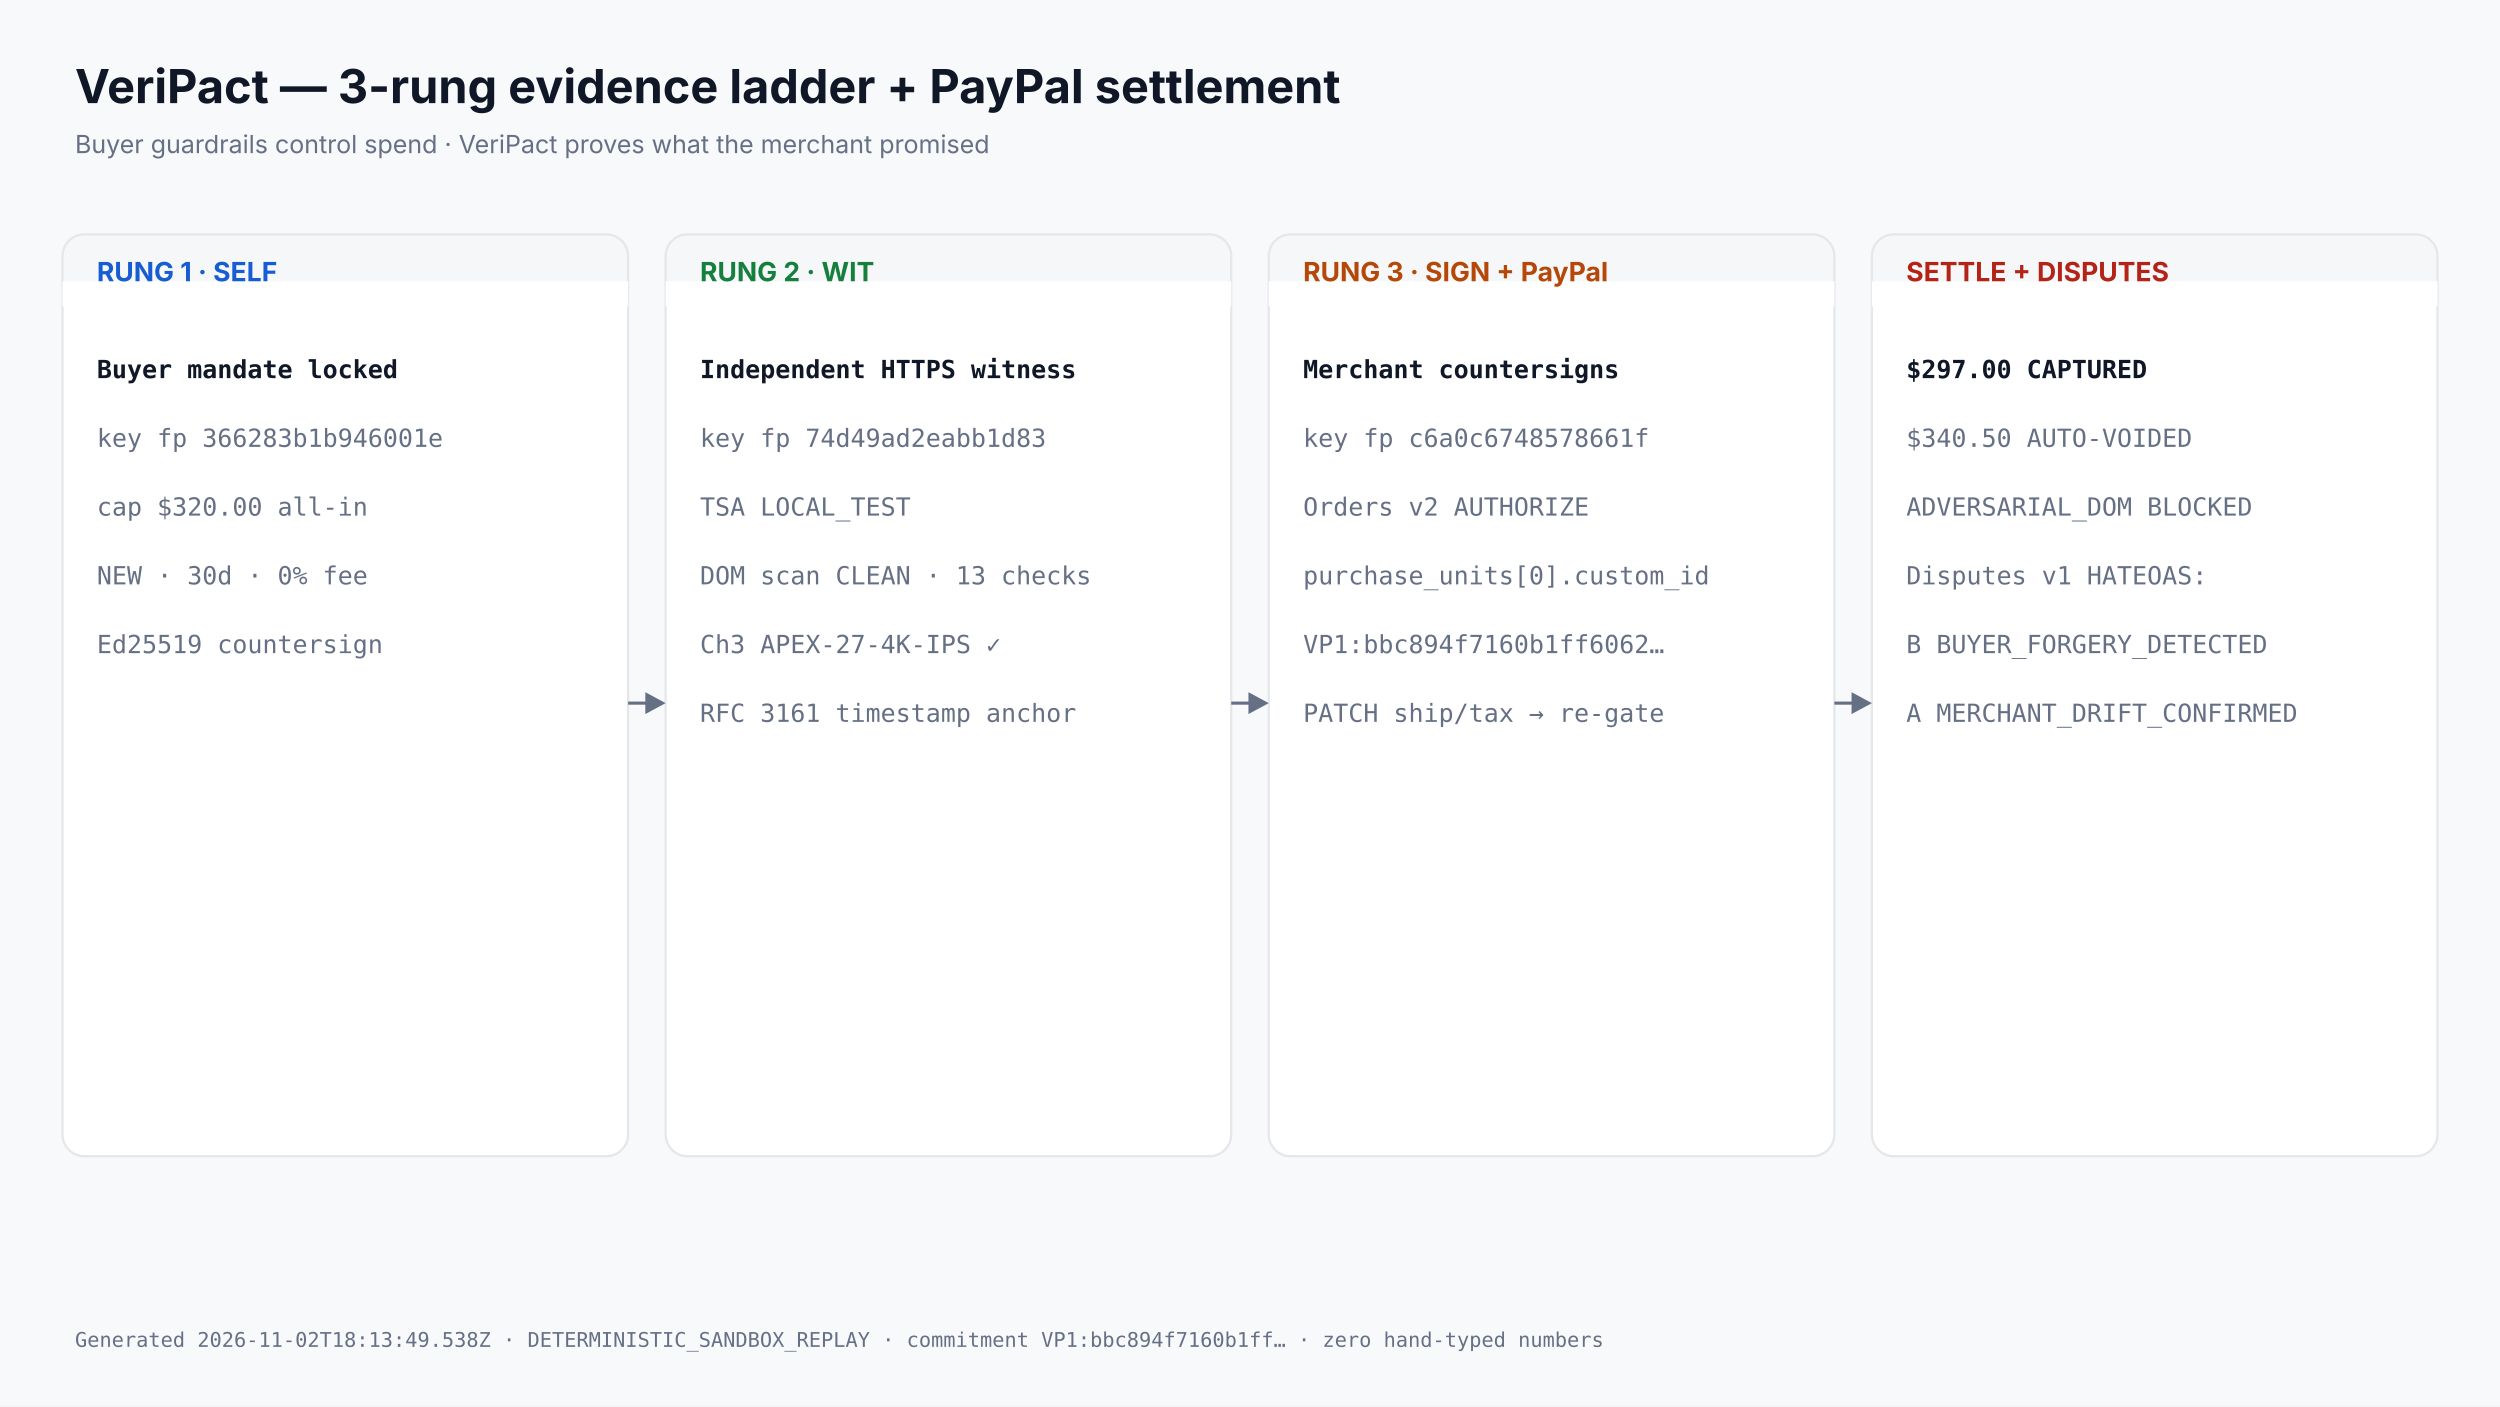
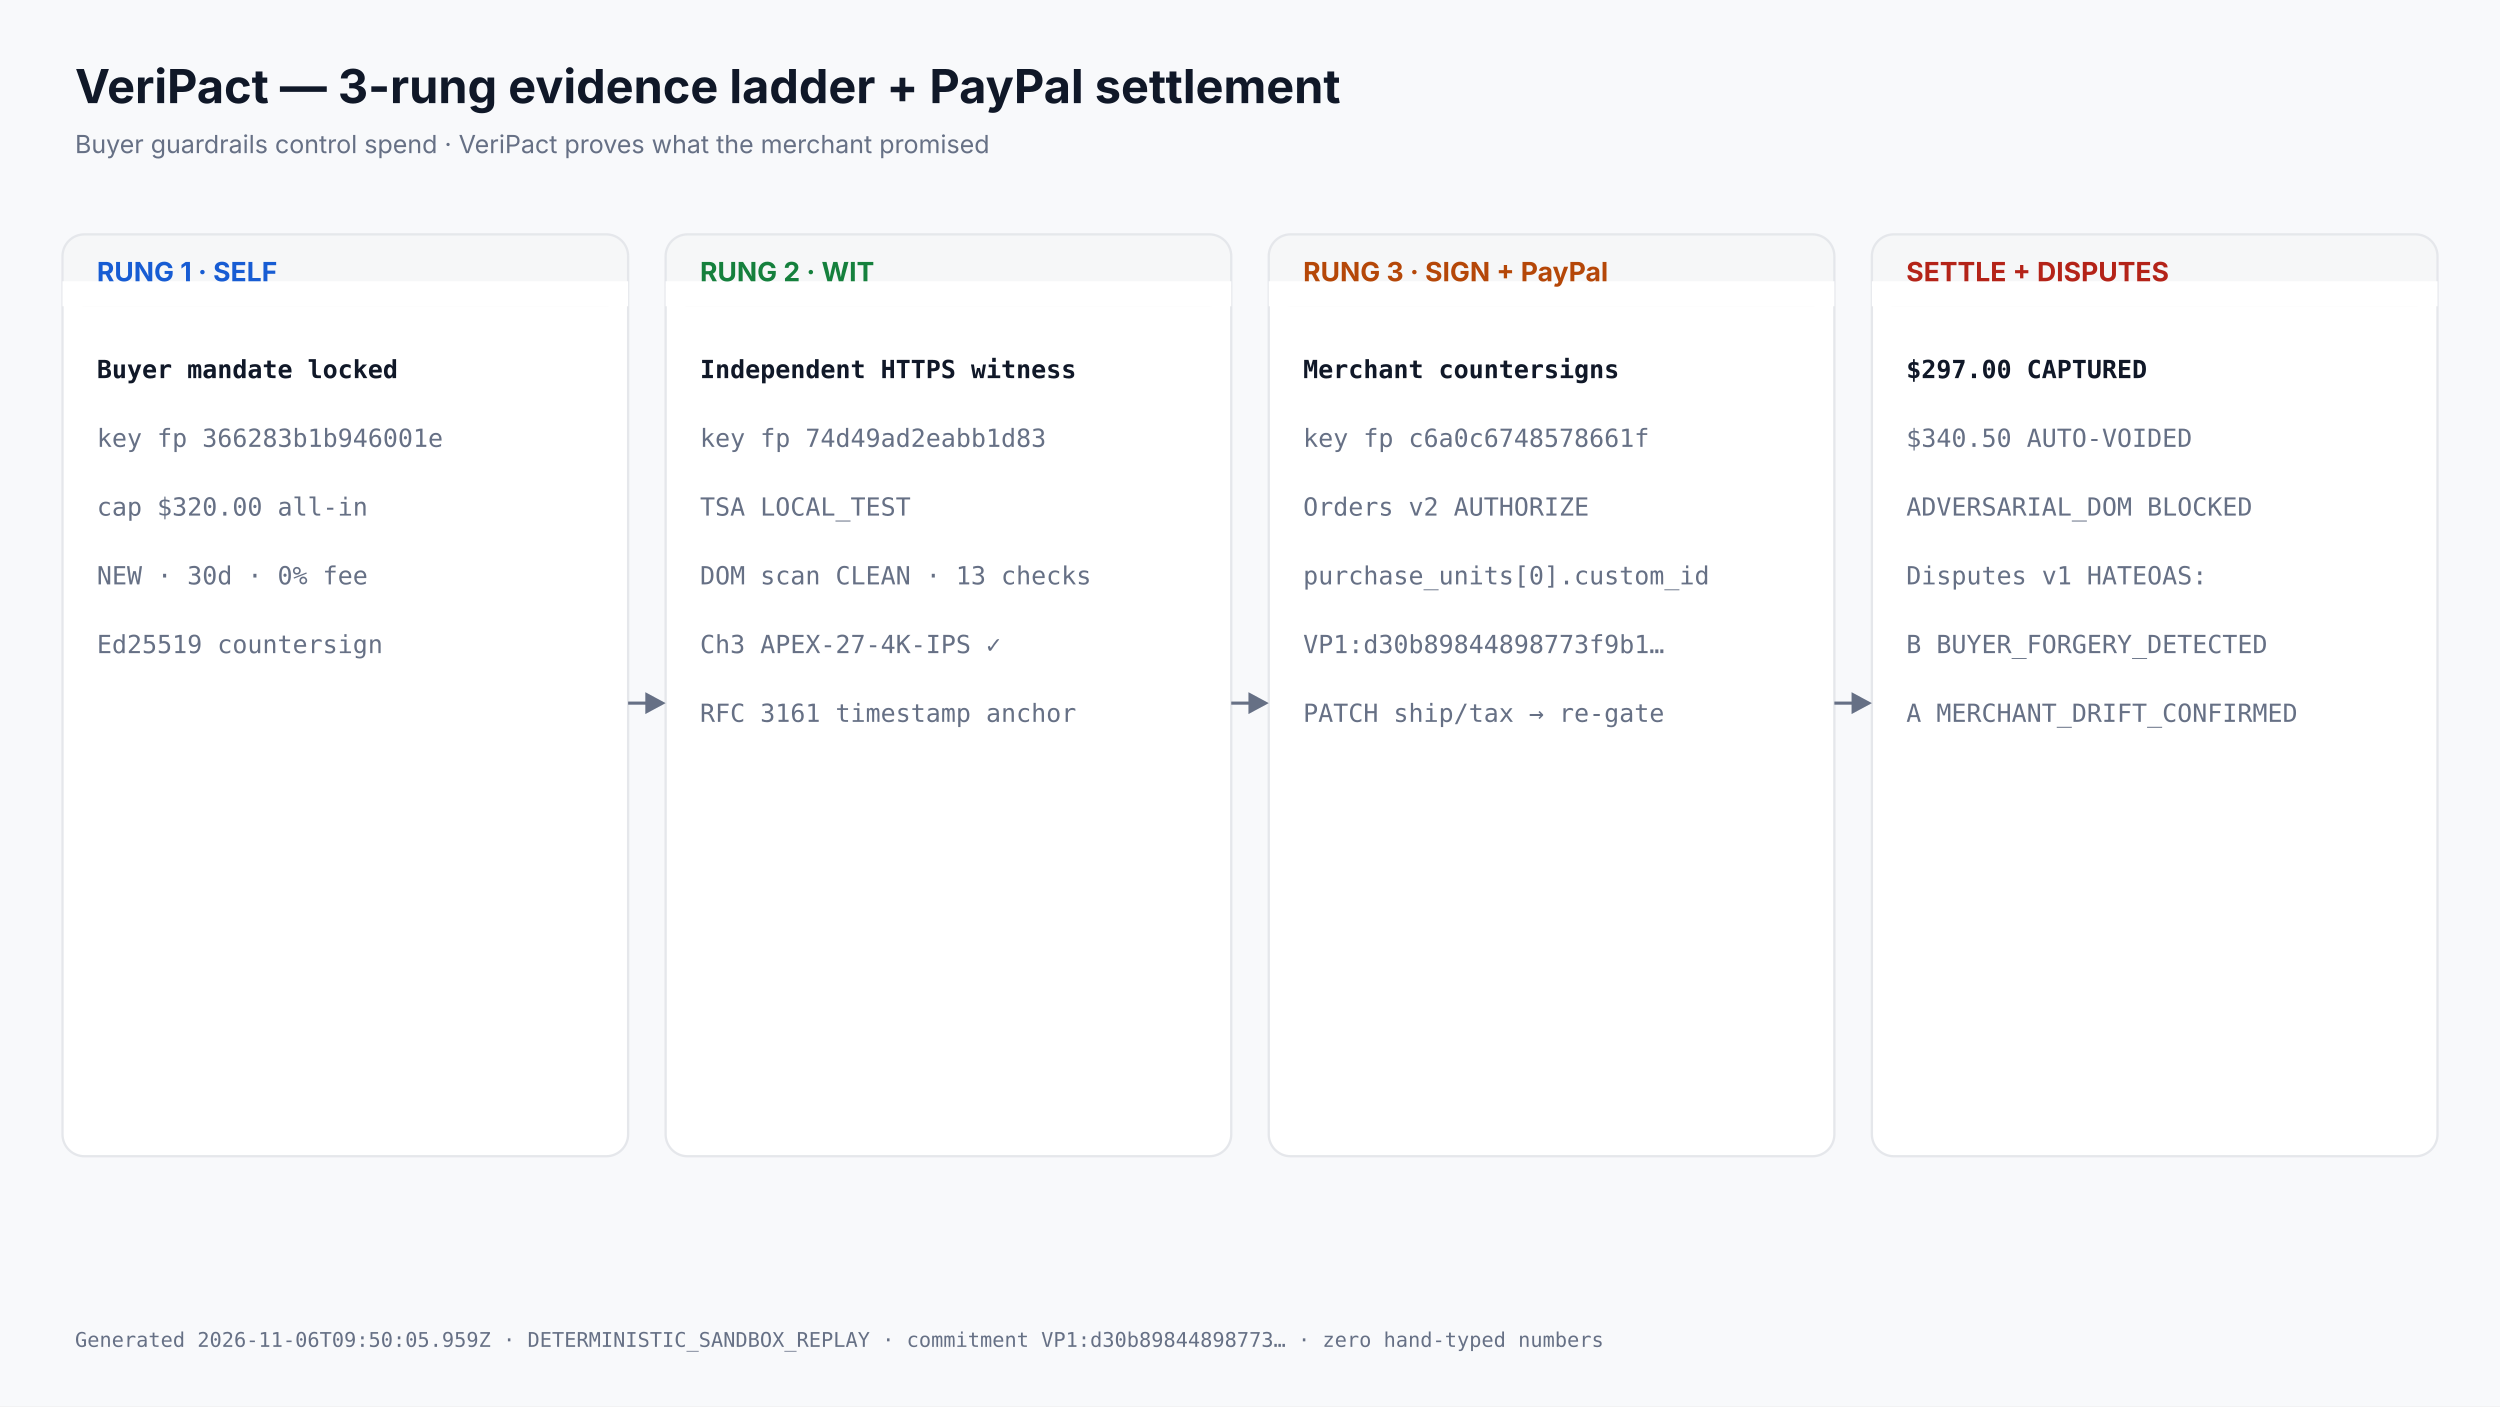
<svg xmlns="http://www.w3.org/2000/svg" width="1600" height="900" viewBox="0 0 1600 900" role="img">
  <rect x="0" y="0" width="1600" height="900" rx="0" fill="#f8f9fb" />
  <text x="48" y="66" font-family="'Inter',system-ui,-apple-system,Segoe UI,sans-serif" font-size="30" fill="#101828" text-anchor="start" font-weight="700">VeriPact — 3-rung evidence ladder + PayPal settlement</text>
  <text x="48" y="98" font-family="'Inter',system-ui,-apple-system,Segoe UI,sans-serif" font-size="16" fill="#667085" text-anchor="start">Buyer guardrails control spend · VeriPact proves what the merchant promised</text>
  <rect x="40" y="150" width="362" height="590" rx="14" fill="#ffffff" stroke="#e5e7eb" stroke-width="1.5" />
  <rect x="40" y="150" width="362" height="46" rx="14" fill="#e5e7eb" opacity="0.35" />
  <rect x="40" y="180" width="362" height="16" fill="#ffffff" />
  <text x="62" y="180" font-family="'Inter',system-ui,-apple-system,Segoe UI,sans-serif" font-size="17" fill="#175cd3" text-anchor="start" font-weight="700">RUNG 1 · SELF</text>
  <text x="62" y="242" font-family="'JetBrains Mono',ui-monospace,SFMono-Regular,Menlo,Consolas,monospace" font-size="16" fill="#101828" text-anchor="start" font-weight="700">Buyer mandate locked</text>
  <text x="62" y="286" font-family="'JetBrains Mono',ui-monospace,SFMono-Regular,Menlo,Consolas,monospace" font-size="16" fill="#667085" text-anchor="start">key fp 366283b1b946001e</text>
  <text x="62" y="330" font-family="'JetBrains Mono',ui-monospace,SFMono-Regular,Menlo,Consolas,monospace" font-size="16" fill="#667085" text-anchor="start">cap $320.00 all-in</text>
  <text x="62" y="374" font-family="'JetBrains Mono',ui-monospace,SFMono-Regular,Menlo,Consolas,monospace" font-size="16" fill="#667085" text-anchor="start">NEW · 30d · 0% fee</text>
  <text x="62" y="418" font-family="'JetBrains Mono',ui-monospace,SFMono-Regular,Menlo,Consolas,monospace" font-size="16" fill="#667085" text-anchor="start">Ed25519 countersign</text>
  <rect x="426" y="150" width="362" height="590" rx="14" fill="#ffffff" stroke="#e5e7eb" stroke-width="1.5" />
  <rect x="426" y="150" width="362" height="46" rx="14" fill="#e5e7eb" opacity="0.35" />
  <rect x="426" y="180" width="362" height="16" fill="#ffffff" />
  <text x="448" y="180" font-family="'Inter',system-ui,-apple-system,Segoe UI,sans-serif" font-size="17" fill="#15803d" text-anchor="start" font-weight="700">RUNG 2 · WIT</text>
  <text x="448" y="242" font-family="'JetBrains Mono',ui-monospace,SFMono-Regular,Menlo,Consolas,monospace" font-size="16" fill="#101828" text-anchor="start" font-weight="700">Independent HTTPS witness</text>
  <text x="448" y="286" font-family="'JetBrains Mono',ui-monospace,SFMono-Regular,Menlo,Consolas,monospace" font-size="16" fill="#667085" text-anchor="start">key fp 74d49ad2eabb1d83</text>
  <text x="448" y="330" font-family="'JetBrains Mono',ui-monospace,SFMono-Regular,Menlo,Consolas,monospace" font-size="16" fill="#667085" text-anchor="start">TSA LOCAL_TEST</text>
  <text x="448" y="374" font-family="'JetBrains Mono',ui-monospace,SFMono-Regular,Menlo,Consolas,monospace" font-size="16" fill="#667085" text-anchor="start">DOM scan CLEAN · 13 checks</text>
  <text x="448" y="418" font-family="'JetBrains Mono',ui-monospace,SFMono-Regular,Menlo,Consolas,monospace" font-size="16" fill="#667085" text-anchor="start">Ch3 APEX-27-4K-IPS ✓</text>
  <text x="448" y="462" font-family="'JetBrains Mono',ui-monospace,SFMono-Regular,Menlo,Consolas,monospace" font-size="16" fill="#667085" text-anchor="start">RFC 3161 timestamp anchor</text>
  <rect x="812" y="150" width="362" height="590" rx="14" fill="#ffffff" stroke="#e5e7eb" stroke-width="1.5" />
  <rect x="812" y="150" width="362" height="46" rx="14" fill="#e5e7eb" opacity="0.35" />
  <rect x="812" y="180" width="362" height="16" fill="#ffffff" />
  <text x="834" y="180" font-family="'Inter',system-ui,-apple-system,Segoe UI,sans-serif" font-size="17" fill="#b54708" text-anchor="start" font-weight="700">RUNG 3 · SIGN + PayPal</text>
  <text x="834" y="242" font-family="'JetBrains Mono',ui-monospace,SFMono-Regular,Menlo,Consolas,monospace" font-size="16" fill="#101828" text-anchor="start" font-weight="700">Merchant countersigns</text>
  <text x="834" y="286" font-family="'JetBrains Mono',ui-monospace,SFMono-Regular,Menlo,Consolas,monospace" font-size="16" fill="#667085" text-anchor="start">key fp c6a0c6748578661f</text>
  <text x="834" y="330" font-family="'JetBrains Mono',ui-monospace,SFMono-Regular,Menlo,Consolas,monospace" font-size="16" fill="#667085" text-anchor="start">Orders v2 AUTHORIZE</text>
  <text x="834" y="374" font-family="'JetBrains Mono',ui-monospace,SFMono-Regular,Menlo,Consolas,monospace" font-size="16" fill="#667085" text-anchor="start">purchase_units[0].custom_id</text>
-   <text x="834" y="418" font-family="'JetBrains Mono',ui-monospace,SFMono-Regular,Menlo,Consolas,monospace" font-size="16" fill="#667085" text-anchor="start">VP1:bbc894f7160b1ff6062…</text>
+   <text x="834" y="418" font-family="'JetBrains Mono',ui-monospace,SFMono-Regular,Menlo,Consolas,monospace" font-size="16" fill="#667085" text-anchor="start">VP1:d30b89844898773f9b1…</text>
  <text x="834" y="462" font-family="'JetBrains Mono',ui-monospace,SFMono-Regular,Menlo,Consolas,monospace" font-size="16" fill="#667085" text-anchor="start">PATCH ship/tax → re-gate</text>
  <rect x="1198" y="150" width="362" height="590" rx="14" fill="#ffffff" stroke="#e5e7eb" stroke-width="1.5" />
  <rect x="1198" y="150" width="362" height="46" rx="14" fill="#e5e7eb" opacity="0.35" />
  <rect x="1198" y="180" width="362" height="16" fill="#ffffff" />
  <text x="1220" y="180" font-family="'Inter',system-ui,-apple-system,Segoe UI,sans-serif" font-size="17" fill="#b42318" text-anchor="start" font-weight="700">SETTLE + DISPUTES</text>
  <text x="1220" y="242" font-family="'JetBrains Mono',ui-monospace,SFMono-Regular,Menlo,Consolas,monospace" font-size="16" fill="#101828" text-anchor="start" font-weight="700">$297.00 CAPTURED</text>
  <text x="1220" y="286" font-family="'JetBrains Mono',ui-monospace,SFMono-Regular,Menlo,Consolas,monospace" font-size="16" fill="#667085" text-anchor="start">$340.50 AUTO-VOIDED</text>
  <text x="1220" y="330" font-family="'JetBrains Mono',ui-monospace,SFMono-Regular,Menlo,Consolas,monospace" font-size="16" fill="#667085" text-anchor="start">ADVERSARIAL_DOM BLOCKED</text>
  <text x="1220" y="374" font-family="'JetBrains Mono',ui-monospace,SFMono-Regular,Menlo,Consolas,monospace" font-size="16" fill="#667085" text-anchor="start">Disputes v1 HATEOAS:</text>
  <text x="1220" y="418" font-family="'JetBrains Mono',ui-monospace,SFMono-Regular,Menlo,Consolas,monospace" font-size="16" fill="#667085" text-anchor="start">B BUYER_FORGERY_DETECTED</text>
  <text x="1220" y="462" font-family="'JetBrains Mono',ui-monospace,SFMono-Regular,Menlo,Consolas,monospace" font-size="16" fill="#667085" text-anchor="start">A MERCHANT_DRIFT_CONFIRMED</text>
  <line x1="402" y1="450" x2="414" y2="450" stroke="#667085" stroke-width="2" />
  <polygon points="426,450 413,443 413,457" fill="#667085" />
  <line x1="788" y1="450" x2="800" y2="450" stroke="#667085" stroke-width="2" />
  <polygon points="812,450 799,443 799,457" fill="#667085" />
  <line x1="1174" y1="450" x2="1186" y2="450" stroke="#667085" stroke-width="2" />
  <polygon points="1198,450 1185,443 1185,457" fill="#667085" />
-   <text x="48" y="862" font-family="'JetBrains Mono',ui-monospace,SFMono-Regular,Menlo,Consolas,monospace" font-size="13" fill="#667085" text-anchor="start">Generated 2026-11-02T18:13:49.538Z · DETERMINISTIC_SANDBOX_REPLAY · commitment VP1:bbc894f7160b1ff… · zero hand-typed numbers</text>
+   <text x="48" y="862" font-family="'JetBrains Mono',ui-monospace,SFMono-Regular,Menlo,Consolas,monospace" font-size="13" fill="#667085" text-anchor="start">Generated 2026-11-06T09:50:05.959Z · DETERMINISTIC_SANDBOX_REPLAY · commitment VP1:d30b89844898773… · zero hand-typed numbers</text>
</svg>
